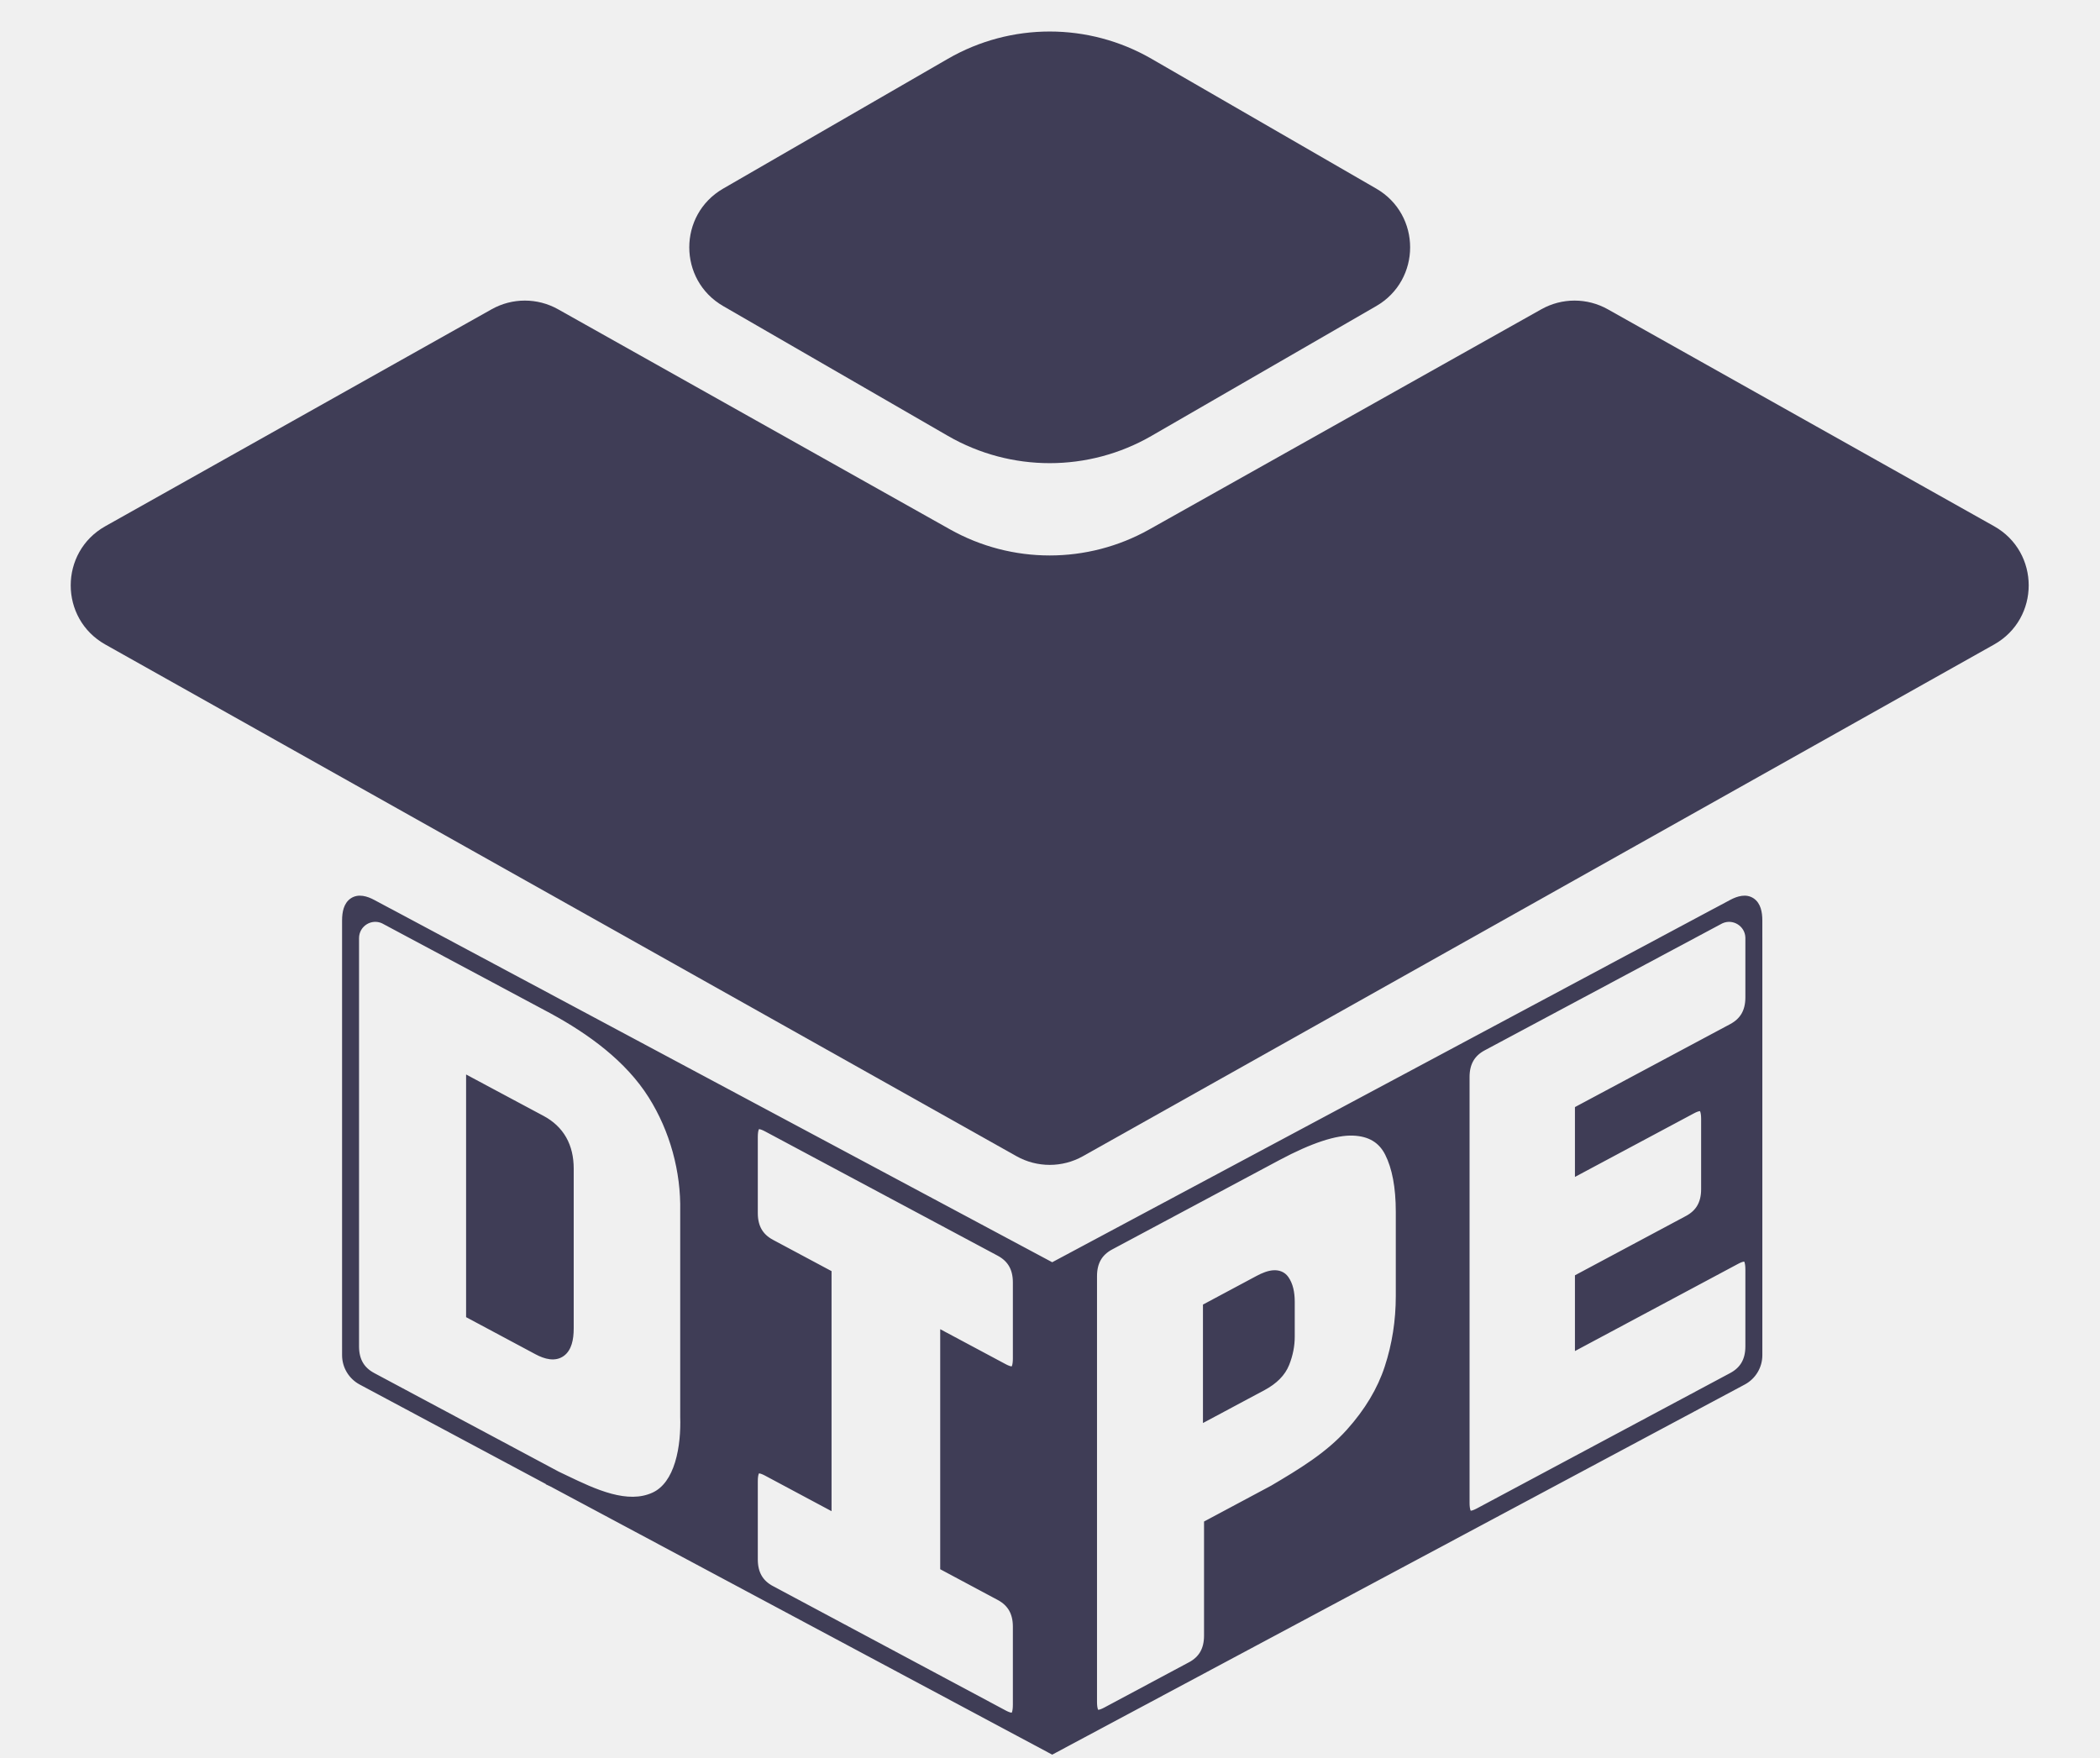
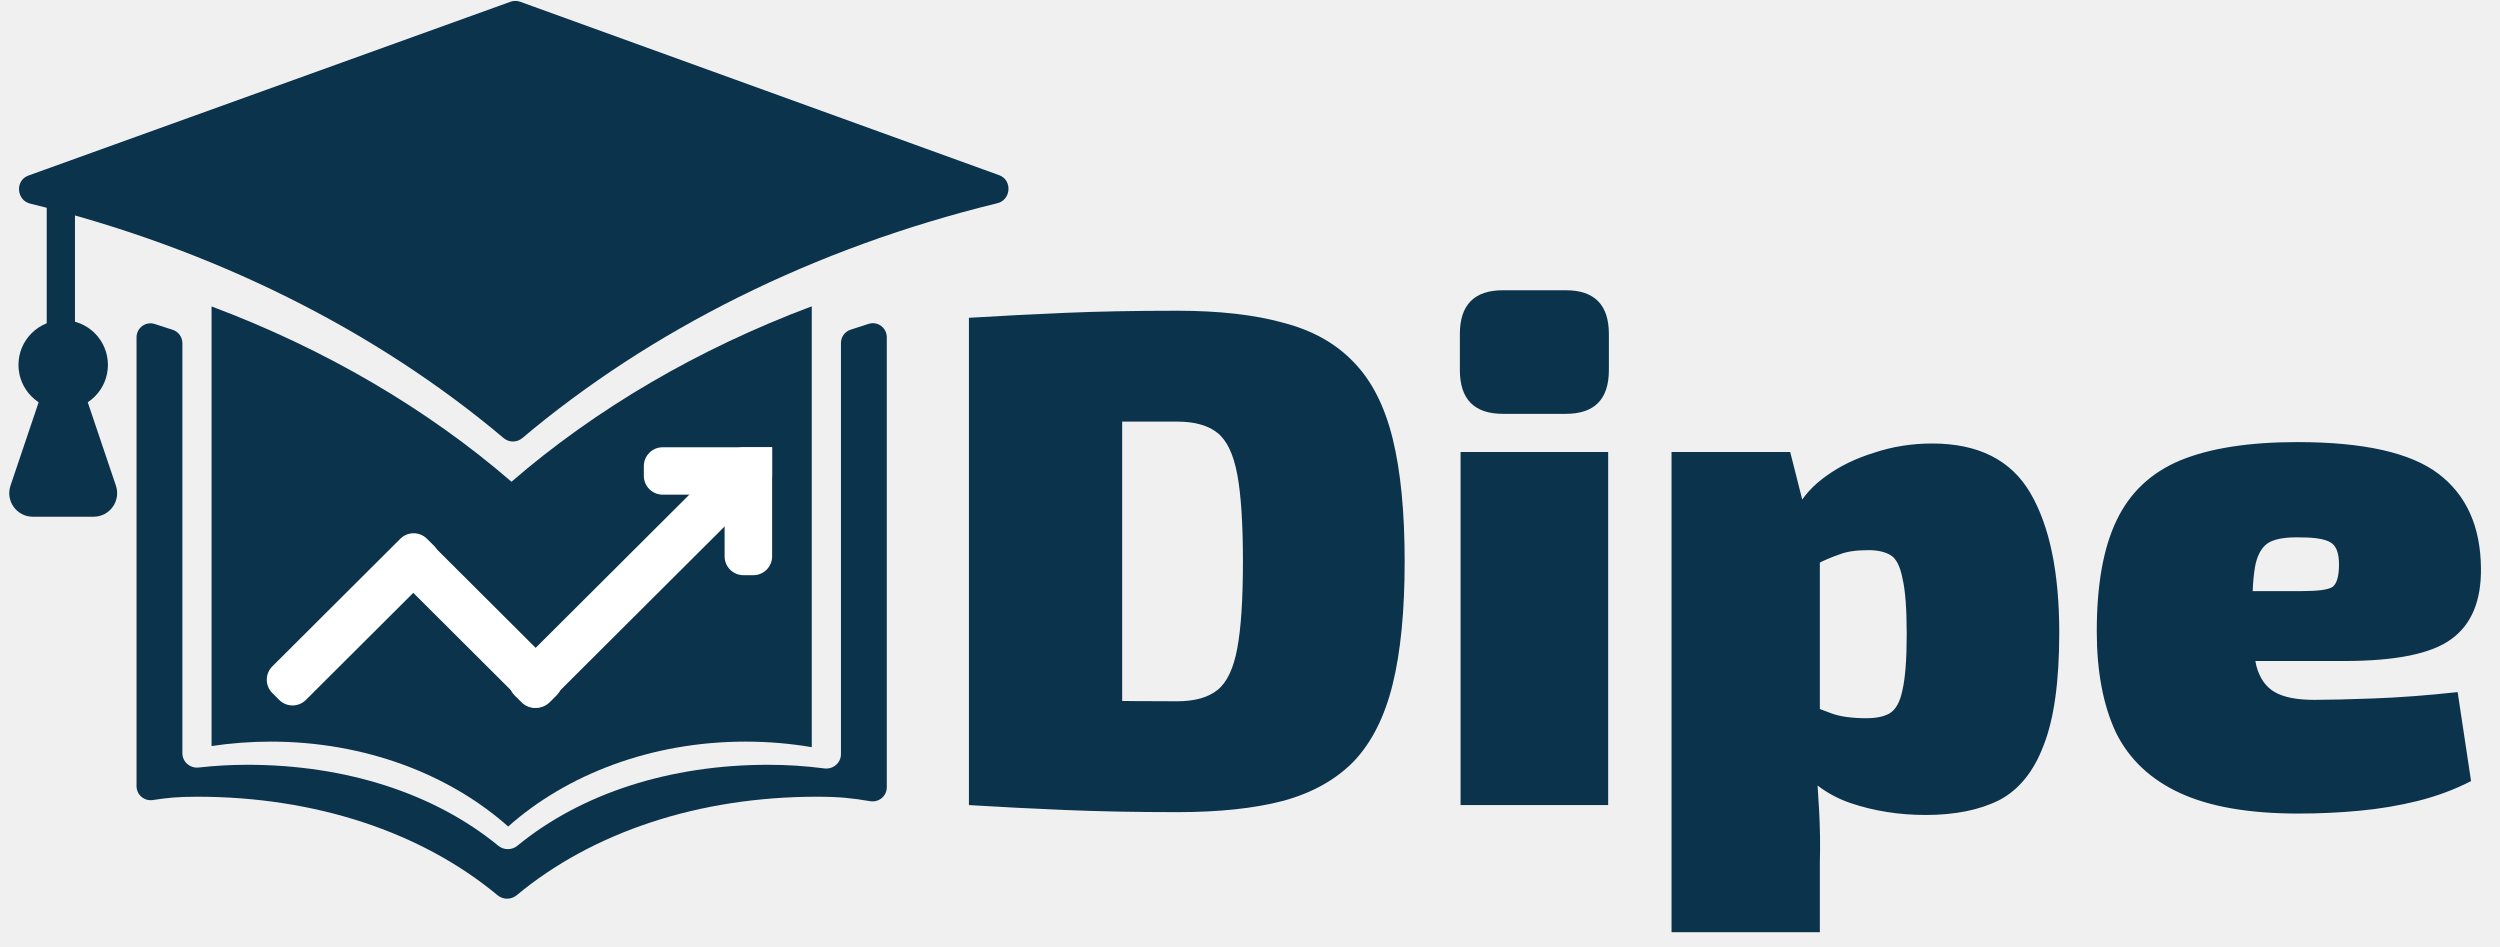
- <svg xmlns="http://www.w3.org/2000/svg" width="619" height="518" viewBox="0 0 619 518" fill="none">
-   <path d="M280.033 156.054C298.28 166.302 320.547 166.302 338.794 156.054L454.327 91.17C460.409 87.754 467.831 87.754 473.913 91.17L587.777 155.116C601.385 162.759 601.385 182.35 587.776 189.993L319.207 340.824C313.125 344.24 305.702 344.24 299.62 340.824L31.05 189.993C17.442 182.35 17.442 162.759 31.05 155.116L144.913 91.17C150.995 87.754 158.418 87.754 164.5 91.17L280.033 156.054Z" fill="#3F3D56" />
-   <path d="M279.403 17.334C297.973 6.609 320.855 6.609 339.424 17.334L405.657 55.592C418.986 63.291 418.986 82.53 405.657 90.229L339.424 128.486C320.855 139.212 297.973 139.212 279.403 128.486L213.17 90.229C199.841 82.53 199.841 63.291 213.17 55.592L279.403 17.334Z" fill="#3F3D56" />
-   <path fill-rule="evenodd" clip-rule="evenodd" d="M436.467 446.881L511.173 406.954C515.037 404.885 516.969 401.531 516.969 396.883V374.217C516.969 369.569 515.037 368.275 511.173 370.344C503.766 374.305 496.356 378.263 488.947 382.222C481.542 386.179 474.137 390.135 466.734 394.094V377.434C471.965 374.636 477.199 371.841 482.432 369.045C487.666 366.249 492.9 363.454 498.131 360.656C501.995 358.596 503.927 355.233 503.927 350.585V329.86C503.927 325.212 501.995 323.918 498.131 325.987C492.899 328.785 487.665 331.581 482.43 334.377C477.197 337.172 471.964 339.968 466.734 342.765V327.846C474.139 323.886 481.546 319.928 488.953 315.971C496.361 312.013 503.768 308.055 511.173 304.095C515.037 302.027 516.969 298.673 516.969 294.025V276.342C516.971 276.409 516.972 276.477 516.972 276.544V399.49C516.972 402.187 515.486 404.657 513.117 405.924L310.152 514.405L107.188 405.924C104.819 404.648 103.333 402.178 103.333 399.49L103.333 397.138C103.403 401.654 105.334 404.923 109.127 406.954C118.012 411.703 126.895 416.45 135.778 421.197L135.884 421.254L136.258 421.453C145.302 426.286 154.345 431.119 163.391 435.954V435.963C164.212 436.349 165.052 436.753 165.91 437.165L165.912 437.166L165.912 437.166C174.481 441.284 184.723 446.206 193.339 442.288C201.623 438.515 203.282 426.166 203 417.617V357.174C203.264 344.934 199.837 332.503 193.339 322.177C186.285 310.967 174.847 302.692 163.391 296.485C154.408 291.684 145.428 286.885 136.448 282.086L136.365 282.042L136.309 282.012L136.261 281.986C128.742 277.968 121.224 273.951 113.705 269.932C113.824 269.988 113.942 270.047 114.06 270.11L310.152 374.919L506.245 270.11C506.344 270.057 506.444 270.007 506.544 269.959C495.64 275.787 484.734 281.616 473.828 287.445C461.374 294.101 448.919 300.758 436.467 307.413C432.603 309.473 430.671 312.836 430.671 317.484V443.008C430.671 447.656 432.603 448.95 436.467 446.881ZM113.705 269.932C108.921 267.685 103.333 271.164 103.333 276.544L103.333 397.138C103.332 397.053 103.331 396.968 103.331 396.883V271.359C103.331 266.711 105.263 265.416 109.127 267.485L113.705 269.932ZM506.544 269.959C508.087 269.134 509.63 268.31 511.173 267.485C515.037 265.416 516.969 266.711 516.969 271.359V276.342C516.83 271.066 511.28 267.695 506.544 269.959ZM139.886 320.91V386.776C146.127 390.108 149.824 392.086 155.119 394.92L159.044 397.02C164.084 399.717 166.608 397.904 166.608 391.57V344.497C166.608 338.3 164.084 333.852 159.044 331.154C152.803 327.822 149.106 325.844 143.81 323.01L143.801 323.005L139.886 320.91ZM220.872 459.695C220.872 464.343 222.804 467.697 226.668 469.766V469.757C238.101 475.868 249.532 481.979 260.963 488.089C272.394 494.2 283.825 500.311 295.258 506.422C299.123 508.491 301.055 507.196 301.055 502.548V479.5C301.055 474.852 299.123 471.498 295.258 469.429C291.425 467.384 288.767 465.962 285.845 464.399L285.844 464.399L285.829 464.391C283.99 463.407 282.046 462.367 279.637 461.081V395.99C283.475 398.037 286.135 399.46 289.061 401.025C290.901 402.009 292.847 403.05 295.258 404.338C299.123 406.407 301.055 405.113 301.055 400.465V378.024C301.055 373.376 299.123 370.022 295.258 367.953C278.358 358.927 261.463 349.896 244.566 340.864L244.466 340.811L244.416 340.785L244.142 340.638C238.318 337.525 232.493 334.411 226.668 331.298C222.804 329.229 220.872 330.523 220.872 335.171V357.612C220.872 362.26 222.804 365.614 226.668 367.682C229.851 369.383 232.237 370.659 234.622 371.935L234.638 371.943L234.672 371.961L234.672 371.962C237.051 373.234 239.433 374.508 242.608 376.204V441.295C239.419 439.591 237.029 438.313 234.64 437.035L234.63 437.029L234.622 437.025C232.237 435.75 229.851 434.474 226.668 432.773C222.804 430.704 220.872 431.999 220.872 436.647V459.695ZM351.608 492.232C343.287 496.679 334.966 501.127 326.654 505.574C322.79 507.643 320.858 506.349 320.858 501.701V376.176C320.858 371.528 322.79 368.165 326.654 366.106L375.924 339.776C385.694 334.554 393.34 332.047 398.872 332.257C404.395 332.467 408.296 334.809 410.547 339.284C412.798 343.759 413.928 349.746 413.928 357.238V382.037C413.928 389.528 412.798 396.719 410.547 403.6C408.296 410.49 404.359 416.997 398.872 423.113C392.41 430.322 384.181 435.234 375.924 440.119C372.222 442.095 369.446 443.58 366.67 445.064C363.891 446.551 361.112 448.037 357.404 450.016V482.17C357.404 486.818 355.472 490.181 351.608 492.241V492.232ZM357.085 386.065V415.311L371.576 407.564C374.684 405.897 376.726 403.846 377.692 401.385C378.658 398.934 379.141 396.482 379.141 394.021V383.759C379.141 381.18 378.658 379.211 377.692 377.853C376.726 376.495 374.684 376.65 371.576 378.318L357.085 386.065Z" fill="#3F3D56" />
-   <path d="M511.173 406.954L512.351 409.159L512.353 409.158L511.173 406.954ZM436.467 446.881L435.289 444.676L435.287 444.677L436.467 446.881ZM511.173 370.344L512.352 372.548L512.353 372.548L511.173 370.344ZM488.947 382.222L487.769 380.017L487.769 380.017L488.947 382.222ZM466.734 394.094H464.234V398.266L467.913 396.299L466.734 394.094ZM466.734 377.434L465.555 375.23L464.234 375.936V377.434H466.734ZM498.131 360.656L496.955 358.449L496.952 358.451L498.131 360.656ZM498.131 325.987L499.31 328.191L499.311 328.191L498.131 325.987ZM482.43 334.377L483.608 336.582L483.608 336.582L482.43 334.377ZM466.734 342.765H464.234V346.937L467.913 344.97L466.734 342.765ZM466.734 327.846L465.555 325.641L464.234 326.348V327.846H466.734ZM488.953 315.971L490.131 318.176L490.131 318.176L488.953 315.971ZM511.173 304.095L512.352 306.3L512.353 306.299L511.173 304.095ZM513.117 405.924L514.295 408.129L514.295 408.129L513.117 405.924ZM310.152 514.405L308.974 516.61L310.152 517.24L311.331 516.61L310.152 514.405ZM107.188 405.924L106.003 408.125L106.01 408.129L107.188 405.924ZM103.333 399.49L105.833 399.49L103.333 399.49ZM109.127 406.954L107.947 409.158L107.949 409.159L109.127 406.954ZM135.778 421.197L134.6 423.402L134.6 423.402L135.778 421.197ZM135.884 421.254L137.063 419.049L137.063 419.049L135.884 421.254ZM136.258 421.453L137.437 419.248L137.437 419.248L136.258 421.453ZM163.391 435.954H165.891V434.455L164.569 433.749L163.391 435.954ZM163.391 435.963H160.891V437.549L162.326 438.225L163.391 435.963ZM165.91 437.165L164.827 439.419L164.832 439.421L165.91 437.165ZM165.912 437.166L164.834 439.422L164.907 439.457L164.983 439.487L165.912 437.166ZM165.912 437.166L166.995 434.913L166.919 434.876L166.84 434.845L165.912 437.166ZM193.339 442.288L194.374 444.564L194.375 444.563L193.339 442.288ZM203 417.617H200.5V417.658L200.501 417.699L203 417.617ZM203 357.174L200.5 357.12L200.5 357.147V357.174H203ZM193.339 322.177L191.223 323.509L191.223 323.509L193.339 322.177ZM163.391 296.485L164.582 294.287L164.569 294.281L163.391 296.485ZM136.448 282.086L135.27 284.291L135.27 284.291L136.448 282.086ZM136.365 282.042L137.543 279.837L137.543 279.837L136.365 282.042ZM136.309 282.012L135.131 284.217L135.131 284.217L136.309 282.012ZM136.261 281.986L137.439 279.781L137.439 279.781L136.261 281.986ZM114.06 270.11L112.881 272.315L112.882 272.315L114.06 270.11ZM310.152 374.919L308.974 377.124L310.152 377.753L311.331 377.124L310.152 374.919ZM506.245 270.11L505.069 267.904L505.066 267.905L506.245 270.11ZM473.828 287.445L475.007 289.649L475.007 289.649L473.828 287.445ZM436.467 307.413L437.643 309.619L437.645 309.618L436.467 307.413ZM103.333 276.544H105.833H103.333ZM109.127 267.485L107.947 269.689L107.949 269.69L109.127 267.485ZM511.173 267.485L512.351 269.69L512.353 269.689L511.173 267.485ZM139.886 386.776H137.386V388.275L138.709 388.981L139.886 386.776ZM139.886 320.91L141.066 318.706L137.386 316.737V320.91H139.886ZM155.119 394.92L153.94 397.124L153.94 397.124L155.119 394.92ZM159.044 397.02L160.223 394.816L160.223 394.815L159.044 397.02ZM159.044 331.154L160.223 328.95L160.221 328.949L159.044 331.154ZM143.81 323.01L144.99 320.806L144.99 320.806L143.81 323.01ZM143.801 323.005L142.622 325.21L142.622 325.21L143.801 323.005ZM226.668 469.766L225.488 471.97L229.168 473.94V469.766H226.668ZM226.668 469.757L227.846 467.552L224.168 465.586V469.757H226.668ZM295.258 506.422L296.438 504.218L296.437 504.217L295.258 506.422ZM295.258 469.429L296.438 467.225L296.435 467.223L295.258 469.429ZM285.845 464.399L287.024 462.195L287.01 462.187L286.996 462.18L285.845 464.399ZM285.844 464.399L284.666 466.604L284.679 466.611L284.693 466.618L285.844 464.399ZM285.829 464.391L284.65 466.595L284.651 466.596L285.829 464.391ZM279.637 461.081H277.137V462.579L278.459 463.286L279.637 461.081ZM279.637 395.99L280.814 393.784L277.137 391.823V395.99H279.637ZM289.061 401.025L287.882 403.229L287.882 403.229L289.061 401.025ZM295.258 404.338L296.438 402.134L296.436 402.133L295.258 404.338ZM295.258 367.953L296.438 365.749L296.436 365.748L295.258 367.953ZM244.566 340.864L245.744 338.659L245.744 338.659L244.566 340.864ZM244.466 340.811L245.644 338.606L245.644 338.606L244.466 340.811ZM244.416 340.785L243.238 342.989L243.238 342.989L244.416 340.785ZM244.142 340.638L245.321 338.433L245.321 338.433L244.142 340.638ZM226.668 331.298L225.488 333.502L225.489 333.503L226.668 331.298ZM226.668 367.682L225.488 369.886L225.49 369.887L226.668 367.682ZM234.622 371.935L235.802 369.73L235.801 369.73L234.622 371.935ZM234.638 371.943L233.459 374.148L233.459 374.148L234.638 371.943ZM234.672 371.961L233.493 374.166L233.495 374.167L234.672 371.961ZM234.672 371.962L235.851 369.757L235.849 369.756L234.672 371.962ZM242.608 376.204H245.108V374.705L243.786 373.999L242.608 376.204ZM242.608 441.295L241.43 443.5L245.108 445.465V441.295H242.608ZM234.64 437.035L233.457 439.237L233.461 439.24L234.64 437.035ZM234.63 437.029L233.446 439.231L233.447 439.232L234.63 437.029ZM234.622 437.025L235.806 434.823L235.801 434.821L234.622 437.025ZM226.668 432.773L225.488 434.977L225.49 434.978L226.668 432.773ZM326.654 505.574L325.475 503.37L325.474 503.37L326.654 505.574ZM351.608 492.232H354.108V488.061L350.43 490.027L351.608 492.232ZM326.654 366.106L327.83 368.312L327.833 368.311L326.654 366.106ZM375.924 339.776L377.102 341.981L377.102 341.981L375.924 339.776ZM398.872 332.257L398.967 329.759L398.967 329.759L398.872 332.257ZM410.547 339.284L408.314 340.407L408.314 340.407L410.547 339.284ZM410.547 403.6L408.171 402.823L408.171 402.823L410.547 403.6ZM398.872 423.113L397.011 421.443L397.011 421.444L398.872 423.113ZM375.924 440.119L377.101 442.324L377.149 442.298L377.197 442.271L375.924 440.119ZM366.67 445.064L367.849 447.269L367.849 447.269L366.67 445.064ZM357.404 450.016L356.227 447.811L354.904 448.517V450.016H357.404ZM351.608 492.241H349.108V496.406L352.784 494.447L351.608 492.241ZM357.085 415.311H354.585V419.482L358.264 417.516L357.085 415.311ZM357.085 386.065L355.907 383.86L354.585 384.567V386.065H357.085ZM371.576 407.564L372.755 409.769L372.759 409.767L371.576 407.564ZM377.692 401.385L375.366 400.469L375.365 400.472L377.692 401.385ZM377.692 377.853L375.655 379.303L375.655 379.303L377.692 377.853ZM371.576 378.318L372.755 380.523L372.759 380.521L371.576 378.318ZM509.994 404.749L435.289 444.676L437.645 449.086L512.351 409.159L509.994 404.749ZM514.469 396.883C514.469 398.857 514.061 400.409 513.353 401.638C512.65 402.86 511.569 403.906 509.993 404.75L512.353 409.158C514.641 407.933 516.458 406.268 517.687 404.133C518.911 402.006 519.469 399.557 519.469 396.883H514.469ZM514.469 374.217V396.883H519.469V374.217H514.469ZM512.353 372.548C513.173 372.108 513.722 371.943 514.04 371.9C514.322 371.863 514.274 371.935 514.13 371.84C514.009 371.758 514.102 371.741 514.229 372.133C514.36 372.536 514.469 373.202 514.469 374.217H519.469C519.469 372.908 519.336 371.669 518.984 370.587C518.629 369.494 517.997 368.41 516.91 367.683C514.68 366.192 512.024 367.052 509.993 368.14L512.353 372.548ZM490.125 384.427C497.535 380.468 504.944 376.509 512.352 372.548L509.994 368.139C502.587 372.1 495.178 376.058 487.769 380.017L490.125 384.427ZM467.913 396.299C475.315 392.34 482.72 388.384 490.125 384.427L487.769 380.017C480.364 383.974 472.958 387.93 465.555 391.89L467.913 396.299ZM464.234 377.434V394.094H469.234V377.434H464.234ZM481.254 366.84C476.021 369.635 470.787 372.431 465.555 375.23L467.913 379.639C473.144 376.841 478.377 374.046 483.61 371.25L481.254 366.84ZM496.952 358.451C491.721 361.249 486.488 364.044 481.254 366.84L483.61 371.25C488.844 368.454 494.078 365.658 499.31 362.86L496.952 358.451ZM501.427 350.585C501.427 352.559 501.019 354.114 500.311 355.344C499.608 356.566 498.528 357.611 496.955 358.449L499.307 362.862C501.598 361.641 503.416 359.974 504.645 357.838C505.869 355.71 506.427 353.259 506.427 350.585H501.427ZM501.427 329.86V350.585H506.427V329.86H501.427ZM499.311 328.191C500.131 327.751 500.68 327.586 500.998 327.543C501.281 327.506 501.232 327.579 501.089 327.483C500.967 327.402 501.06 327.384 501.188 327.776C501.319 328.179 501.427 328.845 501.427 329.86H506.427C506.427 328.551 506.294 327.312 505.942 326.23C505.587 325.137 504.955 324.054 503.868 323.326C501.638 321.836 498.983 322.695 496.951 323.783L499.311 328.191ZM483.608 336.582C488.842 333.786 494.077 330.99 499.31 328.191L496.952 323.782C491.72 326.58 486.487 329.376 481.252 332.172L483.608 336.582ZM467.913 344.97C473.143 342.173 478.375 339.378 483.608 336.582L481.252 332.172C476.02 334.967 470.786 337.763 465.555 340.561L467.913 344.97ZM464.234 327.846V342.765H469.234V327.846H464.234ZM487.775 313.766C480.368 317.723 472.96 321.681 465.555 325.641L467.913 330.051C475.317 326.091 482.724 322.133 490.131 318.176L487.775 313.766ZM509.994 301.891C502.589 305.851 495.182 309.808 487.775 313.766L490.131 318.176C497.539 314.218 504.946 310.26 512.352 306.3L509.994 301.891ZM514.469 294.025C514.469 295.999 514.061 297.551 513.353 298.78C512.65 300.001 511.569 301.047 509.993 301.891L512.353 306.299C514.641 305.075 516.458 303.409 517.687 301.275C518.911 299.148 519.469 296.699 519.469 294.025H514.469ZM514.469 276.342V294.025H519.469V276.342H514.469ZM514.47 276.408C514.471 276.453 514.472 276.498 514.472 276.544H519.472C519.472 276.455 519.471 276.366 519.468 276.276L514.47 276.408ZM514.472 276.544V399.49H519.472V276.544H514.472ZM514.472 399.49C514.472 401.264 513.495 402.887 511.938 403.719L514.295 408.129C517.477 406.428 519.472 403.111 519.472 399.49H514.472ZM511.938 403.719L308.974 512.201L311.331 516.61L514.295 408.129L511.938 403.719ZM311.331 512.201L108.367 403.719L106.01 408.129L308.974 516.61L311.331 512.201ZM108.373 403.723C106.807 402.879 105.833 401.251 105.833 399.49H100.833C100.833 403.105 102.83 406.417 106.003 408.125L108.373 403.723ZM105.833 399.49L105.833 397.138L100.833 397.138L100.833 399.49L105.833 399.49ZM100.833 397.176C100.874 399.786 101.456 402.174 102.681 404.249C103.909 406.329 105.702 407.956 107.947 409.158L110.307 404.75C108.759 403.921 107.69 402.898 106.987 401.707C106.28 400.51 105.862 399.005 105.833 397.099L100.833 397.176ZM107.949 409.159C116.834 413.908 125.717 418.655 134.6 423.402L136.956 418.992C128.073 414.245 119.191 409.498 110.306 404.749L107.949 409.159ZM134.6 423.402L134.706 423.459L137.063 419.049L136.956 418.992L134.6 423.402ZM134.706 423.459L135.08 423.658L137.437 419.248L137.063 419.049L134.706 423.459ZM135.08 423.658C144.124 428.491 153.167 433.324 162.212 438.159L164.569 433.749C155.524 428.914 146.48 424.081 137.437 419.248L135.08 423.658ZM160.891 435.954V435.963H165.891V435.954H160.891ZM162.326 438.225C163.136 438.606 163.968 439.006 164.827 439.419L166.993 434.912C166.137 434.501 165.287 434.092 164.456 433.701L162.326 438.225ZM164.832 439.421L164.834 439.422L166.99 434.911L166.988 434.91L164.832 439.421ZM164.983 439.487L164.983 439.488L166.84 434.845L166.84 434.845L164.983 439.487ZM164.829 439.42C169.072 441.458 173.988 443.83 178.964 445.156C183.96 446.489 189.331 446.857 194.374 444.564L192.304 440.012C188.732 441.637 184.673 441.504 180.252 440.325C175.811 439.141 171.322 436.992 166.995 434.913L164.829 439.42ZM194.375 444.563C199.45 442.252 202.26 437.422 203.773 432.474C205.296 427.493 205.645 421.97 205.498 417.534L200.501 417.699C200.637 421.812 200.298 426.739 198.991 431.012C197.674 435.319 195.512 438.551 192.303 440.013L194.375 444.563ZM205.5 417.617V357.174H200.5V417.617H205.5ZM205.499 357.228C205.774 344.502 202.215 331.588 195.455 320.846L191.223 323.509C197.459 333.418 200.754 345.367 200.5 357.12L205.499 357.228ZM195.455 320.846C188.067 309.105 176.192 300.577 164.582 294.287L162.2 298.684C173.502 304.806 184.503 312.829 191.223 323.509L195.455 320.846ZM164.569 294.281C155.587 289.479 146.606 284.68 137.626 279.881L135.27 284.291C144.25 289.09 153.23 293.889 162.212 298.69L164.569 294.281ZM137.626 279.881L137.543 279.837L135.187 284.247L135.27 284.291L137.626 279.881ZM137.543 279.837L137.488 279.807L135.131 284.217L135.187 284.247L137.543 279.837ZM137.488 279.807L137.439 279.781L135.082 284.191L135.131 284.217L137.488 279.807ZM137.439 279.781C129.921 275.764 122.403 271.746 114.883 267.727L112.526 272.137C120.046 276.156 127.564 280.173 135.082 284.191L137.439 279.781ZM112.642 272.195C112.721 272.232 112.801 272.272 112.881 272.315L115.239 267.906C115.083 267.822 114.926 267.743 114.768 267.669L112.642 272.195ZM112.882 272.315L308.974 377.124L311.331 372.714L115.238 267.905L112.882 272.315ZM311.331 377.124L507.423 272.315L505.066 267.905L308.974 372.714L311.331 377.124ZM507.42 272.317C507.488 272.281 507.555 272.247 507.622 272.215L505.466 267.704C505.333 267.767 505.201 267.834 505.069 267.904L507.42 272.317ZM475.007 289.649C485.912 283.82 496.818 277.991 507.722 272.164L505.366 267.754C494.461 273.582 483.555 279.411 472.65 285.24L475.007 289.649ZM437.645 309.618C450.098 302.963 462.552 296.306 475.007 289.649L472.65 285.24C460.195 291.897 447.741 298.553 435.289 305.208L437.645 309.618ZM433.171 317.484C433.171 315.509 433.579 313.955 434.287 312.724C434.99 311.502 436.07 310.457 437.643 309.619L435.291 305.207C433 306.428 431.182 308.095 429.953 310.231C428.729 312.359 428.171 314.81 428.171 317.484H433.171ZM433.171 443.008V317.484H428.171V443.008H433.171ZM435.287 444.677C434.466 445.117 433.918 445.282 433.599 445.325C433.317 445.362 433.366 445.289 433.509 445.385C433.631 445.466 433.538 445.484 433.41 445.092C433.279 444.689 433.171 444.023 433.171 443.008H428.171C428.171 444.317 428.303 445.556 428.655 446.638C429.011 447.731 429.643 448.815 430.73 449.542C432.96 451.032 435.615 450.173 437.647 449.085L435.287 444.677ZM114.768 267.669C108.337 264.648 100.833 269.321 100.833 276.544H105.833C105.833 273.008 109.505 270.721 112.642 272.195L114.768 267.669ZM100.833 276.544L100.833 397.138L105.833 397.138L105.833 276.544L100.833 276.544ZM105.833 397.099C105.832 397.028 105.831 396.956 105.831 396.883H100.831C100.831 396.981 100.832 397.079 100.833 397.176L105.833 397.099ZM105.831 396.883V271.359H100.831V396.883H105.831ZM105.831 271.359C105.831 270.344 105.94 269.678 106.071 269.275C106.198 268.883 106.291 268.9 106.17 268.981C106.026 269.077 105.978 269.004 106.26 269.042C106.578 269.085 107.127 269.25 107.947 269.689L110.307 265.281C108.276 264.194 105.62 263.334 103.391 264.825C102.303 265.552 101.671 266.635 101.316 267.728C100.964 268.811 100.831 270.049 100.831 271.359H105.831ZM107.949 269.69L112.526 272.137L114.883 267.727L110.306 265.281L107.949 269.69ZM507.722 272.164C509.265 271.339 510.808 270.515 512.351 269.69L509.994 265.28C508.451 266.105 506.909 266.93 505.366 267.754L507.722 272.164ZM512.353 269.689C513.173 269.25 513.722 269.085 514.04 269.042C514.322 269.004 514.274 269.077 514.13 268.981C514.009 268.9 514.102 268.883 514.229 269.275C514.36 269.678 514.469 270.344 514.469 271.359H519.469C519.469 270.049 519.336 268.811 518.984 267.728C518.629 266.635 517.997 265.552 516.91 264.825C514.68 263.334 512.024 264.194 509.993 265.281L512.353 269.689ZM514.469 271.359V276.342H519.469V271.359H514.469ZM507.622 272.215C510.731 270.729 514.379 272.949 514.47 276.408L519.468 276.276C519.282 269.183 511.828 264.662 505.466 267.704L507.622 272.215ZM142.386 386.776V320.91H137.386V386.776H142.386ZM156.299 392.715C151.003 389.882 147.306 387.903 141.064 384.57L138.709 388.981C144.948 392.312 148.645 394.29 153.94 397.124L156.299 392.715ZM160.223 394.815L156.299 392.715L153.94 397.124L157.864 399.224L160.223 394.815ZM164.108 391.57C164.108 393.012 163.962 394.04 163.747 394.733C163.533 395.423 163.307 395.616 163.255 395.653C163.239 395.664 163.114 395.769 162.642 395.714C162.123 395.653 161.332 395.409 160.223 394.816L157.864 399.224C160.505 400.637 163.647 401.532 166.177 399.71C167.386 398.84 168.106 397.56 168.523 396.212C168.939 394.868 169.108 393.295 169.108 391.57H164.108ZM164.108 344.497V391.57H169.108V344.497H164.108ZM157.864 333.358C160.018 334.511 161.54 335.981 162.541 337.746C163.548 339.522 164.108 341.74 164.108 344.497H169.108C169.108 341.057 168.406 337.952 166.891 335.28C165.369 332.597 163.109 330.495 160.223 328.95L157.864 333.358ZM142.631 325.214C147.927 328.048 151.624 330.027 157.866 333.36L160.221 328.949C153.982 325.618 150.285 323.64 144.99 320.806L142.631 325.214ZM142.622 325.21L142.631 325.215L144.99 320.806L144.981 320.801L142.622 325.21ZM138.707 323.115L142.622 325.21L144.981 320.801L141.066 318.706L138.707 323.115ZM227.848 467.562C226.272 466.718 225.19 465.672 224.487 464.451C223.78 463.221 223.372 461.669 223.372 459.695H218.372C218.372 462.37 218.93 464.818 220.154 466.945C221.383 469.08 223.2 470.745 225.488 471.97L227.848 467.562ZM224.168 469.757V469.766H229.168V469.757H224.168ZM262.142 485.885C250.711 479.774 239.28 473.663 227.846 467.552L225.489 471.962C236.923 478.073 248.354 484.183 259.785 490.294L262.142 485.885ZM296.437 504.217C285.004 498.106 273.573 491.995 262.142 485.885L259.785 490.294C271.215 496.405 282.647 502.516 294.08 508.627L296.437 504.217ZM298.555 502.548C298.555 503.563 298.446 504.229 298.315 504.632C298.188 505.024 298.095 505.007 298.216 504.926C298.359 504.83 298.408 504.903 298.126 504.865C297.807 504.822 297.259 504.657 296.438 504.218L294.078 508.626C296.11 509.714 298.766 510.573 300.995 509.082C302.083 508.355 302.714 507.272 303.07 506.179C303.422 505.096 303.555 503.858 303.555 502.548H298.555ZM298.555 479.5V502.548H303.555V479.5H298.555ZM294.078 471.633C295.655 472.477 296.736 473.523 297.439 474.744C298.147 475.974 298.555 477.526 298.555 479.5H303.555C303.555 476.825 302.997 474.377 301.772 472.25C300.543 470.115 298.726 468.45 296.438 467.225L294.078 471.633ZM284.666 466.604C287.588 468.167 290.247 469.589 294.082 471.635L296.435 467.223C292.603 465.179 289.946 463.757 287.024 462.195L284.666 466.604ZM284.693 466.618L284.694 466.619L286.996 462.18L286.994 462.179L284.693 466.618ZM284.651 466.596L284.666 466.604L287.022 462.194L287.007 462.186L284.651 466.596ZM278.459 463.286C280.867 464.572 282.811 465.612 284.65 466.595L287.008 462.186C285.169 461.203 283.224 460.163 280.815 458.876L278.459 463.286ZM277.137 395.99V461.081H282.137V395.99H277.137ZM290.24 398.82C287.314 397.255 284.653 395.832 280.814 393.784L278.46 398.196C282.297 400.243 284.956 401.665 287.882 403.229L290.24 398.82ZM296.436 402.133C294.026 400.845 292.08 399.805 290.24 398.82L287.882 403.229C289.722 404.214 291.669 405.255 294.08 406.543L296.436 402.133ZM298.555 400.465C298.555 401.479 298.446 402.146 298.315 402.549C298.188 402.941 298.095 402.923 298.216 402.842C298.359 402.746 298.408 402.819 298.126 402.781C297.807 402.739 297.259 402.573 296.438 402.134L294.078 406.542C296.11 407.63 298.766 408.489 300.995 406.999C302.083 406.271 302.714 405.188 303.07 404.095C303.422 403.013 303.555 401.774 303.555 400.465H298.555ZM298.555 378.024V400.465H303.555V378.024H298.555ZM294.078 370.157C295.655 371.001 296.736 372.047 297.439 373.269C298.147 374.498 298.555 376.05 298.555 378.024H303.555C303.555 375.35 302.997 372.901 301.772 370.774C300.543 368.64 298.726 366.974 296.438 365.749L294.078 370.157ZM243.387 343.069C260.284 352.101 277.18 361.132 294.081 370.159L296.436 365.748C279.536 356.722 262.642 347.692 245.744 338.659L243.387 343.069ZM243.287 343.016L243.387 343.069L245.744 338.659L245.644 338.606L243.287 343.016ZM243.238 342.989L243.288 343.016L245.644 338.606L245.595 338.58L243.238 342.989ZM242.964 342.843L243.238 342.989L245.595 338.58L245.321 338.433L242.964 342.843ZM225.489 333.503C231.315 336.616 237.139 339.729 242.964 342.843L245.321 338.433C239.496 335.32 233.672 332.206 227.846 329.093L225.489 333.503ZM223.372 335.171C223.372 334.156 223.48 333.49 223.611 333.087C223.739 332.695 223.832 332.713 223.71 332.794C223.567 332.89 223.518 332.817 223.8 332.854C224.119 332.897 224.667 333.062 225.488 333.502L227.848 329.094C225.816 328.006 223.161 327.147 220.931 328.637C219.844 329.364 219.212 330.448 218.856 331.541C218.504 332.623 218.372 333.862 218.372 335.171H223.372ZM223.372 357.612V335.171H218.372V357.612H223.372ZM227.848 365.478C226.272 364.635 225.19 363.588 224.487 362.367C223.78 361.138 223.372 359.586 223.372 357.612H218.372C218.372 360.286 218.93 362.735 220.154 364.862C221.383 366.996 223.2 368.662 225.488 369.886L227.848 365.478ZM235.801 369.73C233.416 368.455 231.029 367.178 227.846 365.477L225.49 369.887C228.672 371.588 231.058 372.864 233.443 374.139L235.801 369.73ZM235.817 369.739L235.802 369.73L233.443 374.139L233.459 374.148L235.817 369.739ZM235.85 369.757L235.817 369.739L233.459 374.148L233.493 374.166L235.85 369.757ZM235.849 369.756L235.848 369.755L233.495 374.167L233.496 374.167L235.849 369.756ZM243.786 373.999C240.612 372.303 238.23 371.029 235.851 369.757L233.493 374.166C235.872 375.438 238.255 376.713 241.43 378.409L243.786 373.999ZM245.108 441.295V376.204H240.108V441.295H245.108ZM233.461 439.24C235.85 440.517 238.24 441.796 241.43 443.5L243.786 439.09C240.598 437.386 238.208 436.108 235.819 434.831L233.461 439.24ZM233.447 439.232L233.457 439.237L235.823 434.833L235.812 434.827L233.447 439.232ZM233.439 439.228L233.446 439.231L235.813 434.827L235.806 434.823L233.439 439.228ZM225.49 434.978C228.672 436.678 231.058 437.955 233.443 439.23L235.801 434.821C233.416 433.546 231.029 432.269 227.846 430.568L225.49 434.978ZM223.372 436.647C223.372 435.632 223.48 434.966 223.611 434.563C223.739 434.171 223.832 434.188 223.71 434.269C223.567 434.365 223.518 434.292 223.8 434.33C224.119 434.373 224.667 434.538 225.488 434.977L227.848 430.569C225.816 429.481 223.161 428.622 220.931 430.113C219.844 430.84 219.212 431.923 218.856 433.016C218.504 434.099 218.372 435.337 218.372 436.647H223.372ZM223.372 459.695V436.647H218.372V459.695H223.372ZM327.834 507.778C336.145 503.331 344.466 498.884 352.786 494.436L350.43 490.027C342.109 494.474 333.787 498.922 325.475 503.37L327.834 507.778ZM318.358 501.701C318.358 503.01 318.491 504.249 318.843 505.331C319.198 506.424 319.83 507.507 320.918 508.235C323.147 509.725 325.803 508.866 327.834 507.778L325.474 503.37C324.654 503.809 324.105 503.975 323.787 504.017C323.505 504.055 323.554 503.982 323.697 504.078C323.818 504.159 323.725 504.177 323.598 503.785C323.467 503.382 323.358 502.715 323.358 501.701H318.358ZM318.358 376.176V501.701H323.358V376.176H318.358ZM325.479 363.9C323.187 365.121 321.369 366.788 320.14 368.924C318.916 371.052 318.358 373.503 318.358 376.176H323.358C323.358 374.202 323.766 372.648 324.474 371.417C325.177 370.195 326.257 369.15 327.83 368.312L325.479 363.9ZM374.745 337.571L325.476 363.901L327.833 368.311L377.102 341.981L374.745 337.571ZM398.967 329.759C392.733 329.523 384.586 332.311 374.745 337.571L377.102 341.981C386.801 336.797 393.947 334.572 398.778 334.755L398.967 329.759ZM412.78 338.16C410.069 332.772 405.282 329.999 398.967 329.759L398.777 334.755C403.508 334.935 406.522 336.846 408.314 340.407L412.78 338.16ZM416.428 357.238C416.428 349.532 415.272 343.113 412.78 338.16L408.314 340.407C410.324 344.405 411.428 349.961 411.428 357.238H416.428ZM416.428 382.037V357.238H411.428V382.037H416.428ZM412.923 404.377C415.259 397.238 416.428 389.784 416.428 382.037H411.428C411.428 389.273 410.337 396.2 408.171 402.823L412.923 404.377ZM400.733 424.782C406.412 418.453 410.547 411.649 412.923 404.376L408.171 402.823C406.045 409.331 402.306 415.542 397.011 421.443L400.733 424.782ZM377.197 442.271C385.406 437.414 393.975 432.322 400.734 424.781L397.011 421.444C390.846 428.321 382.956 433.054 374.651 437.967L377.197 442.271ZM367.849 447.269C370.625 445.784 373.4 444.3 377.101 442.324L374.746 437.913C371.043 439.89 368.267 441.375 365.491 442.86L367.849 447.269ZM358.582 452.222C362.29 450.242 365.07 448.755 367.849 447.269L365.491 442.86C362.712 444.346 359.934 445.832 356.227 447.811L358.582 452.222ZM359.904 482.17V450.016H354.904V482.17H359.904ZM352.784 494.447C355.075 493.226 356.893 491.559 358.122 489.423C359.346 487.295 359.904 484.844 359.904 482.17H354.904C354.904 484.144 354.496 485.699 353.788 486.929C353.085 488.151 352.005 489.196 350.432 490.034L352.784 494.447ZM349.108 492.232V492.241H354.108V492.232H349.108ZM359.585 415.311V386.065H354.585V415.311H359.585ZM370.398 405.36L355.907 413.106L358.264 417.516L372.755 409.769L370.398 405.36ZM375.365 400.472C374.681 402.213 373.164 403.875 370.394 405.362L372.759 409.767C376.205 407.918 378.77 405.479 380.019 402.299L375.365 400.472ZM376.641 394.021C376.641 396.146 376.225 398.288 375.366 400.469L380.018 402.302C381.09 399.58 381.641 396.818 381.641 394.021H376.641ZM376.641 383.759V394.021H381.641V383.759H376.641ZM375.655 379.303C376.196 380.063 376.641 381.434 376.641 383.759H381.641C381.641 380.926 381.12 378.36 379.729 376.404L375.655 379.303ZM372.759 380.521C374.196 379.75 375.12 379.482 375.627 379.444C375.853 379.427 375.897 379.464 375.837 379.44C375.754 379.406 375.683 379.342 375.655 379.303L379.729 376.404C378.616 374.841 376.91 374.332 375.248 374.458C373.715 374.575 372.065 375.219 370.394 376.115L372.759 380.521ZM358.264 388.27L372.755 380.523L370.398 376.113L355.907 383.86L358.264 388.27Z" fill="#3F3D56" />
+ <svg xmlns="http://www.w3.org/2000/svg" width="531" height="201" viewBox="0 0 531 201" fill="none">
+   <path d="M13.423 70L24.618 103.15C25.713 106.391 23.302 109.75 19.881 109.75H6.966C3.545 109.75 1.134 106.391 2.229 103.15L13.423 70Z" fill="#0B334C" />
+   <path d="M22.923 77.5C22.923 82.747 18.67 87 13.423 87C8.177 87 3.923 82.747 3.923 77.5C3.923 72.253 8.177 68 13.423 68C18.67 68 22.923 72.253 22.923 77.5Z" fill="#0B334C" />
+   <path d="M9.923 42H15.923V70H9.923V42Z" fill="#0B334C" />
+   <path d="M212.215 37.207C215.064 38.238 214.778 42.447 211.835 43.165C172.792 52.693 138.155 70.113 110.926 93.058C109.788 94.018 108.124 94.018 106.985 93.058C79.833 70.177 45.313 52.791 6.405 43.246C3.462 42.524 3.182 38.314 6.032 37.286L108.436 0.368C109.095 0.131 109.816 0.131 110.475 0.37L212.215 37.207Z" fill="#0B334C" />
+   <path d="M188.355 167.217C188.355 169.076 186.683 170.48 184.849 170.174C181.097 169.549 178.428 169.224 173.512 169.224C148.507 169.224 125.91 176.703 109.739 190.15C108.565 191.126 106.853 191.126 105.679 190.15C89.509 176.703 66.913 169.224 41.909 169.224C37.682 169.224 35.527 169.464 32.451 169.928C30.635 170.202 29 168.806 29 166.969V71.654C29 69.649 30.93 68.208 32.843 68.809C34.138 69.216 35.427 69.633 36.709 70.06C37.925 70.465 38.738 71.607 38.738 72.888V159.987C38.738 161.824 40.374 163.227 42.2 163.02C45.587 162.637 49.047 162.44 52.563 162.44C73.407 162.44 92.259 168.492 105.826 179.629C107.008 180.599 108.721 180.599 109.903 179.629C123.47 168.492 142.323 162.44 163.166 162.44C167.227 162.44 171.213 162.704 175.099 163.212C176.943 163.453 178.617 162.045 178.617 160.185V72.861C178.617 71.58 179.431 70.438 180.647 70.033C181.929 69.607 183.218 69.19 184.514 68.784C186.427 68.184 188.355 69.625 188.355 71.629V167.217Z" fill="#0B334C" />
+   <path d="M172.42 158.699C167.876 157.926 163.165 157.52 158.337 157.52C138.37 157.52 120.407 164.472 107.937 175.552C95.466 164.472 77.503 157.52 57.536 157.52C53.231 157.52 49.019 157.843 44.935 158.461V65.088C69.157 74.174 90.768 86.88 108.639 102.32C126.529 86.864 148.167 74.146 172.42 65.058V158.699Z" fill="#0B334C" />
+   <path d="M57.841 147.205C56.273 145.642 56.273 143.103 57.841 141.54L85.029 114.431C86.591 112.874 89.117 112.874 90.678 114.431L92.15 115.898C93.717 117.461 93.717 120 92.15 121.563L64.961 148.672C63.4 150.229 60.873 150.229 59.312 148.672L57.841 147.205Z" fill="white" />
+   <path d="M157.907 122.171C155.698 122.171 153.907 120.38 153.907 118.171V99C153.907 96.791 155.698 95 157.907 95H164V118.171C164 120.38 162.209 122.171 160 122.171H157.907Z" fill="white" />
+   <path d="M136.75 99C136.75 96.791 138.541 95 140.75 95H164V101.063C164 103.272 162.209 105.063 160 105.063H140.75C138.541 105.063 136.75 103.272 136.75 101.063V99Z" fill="white" />
+   <path d="M109.313 147.717C107.745 146.154 107.745 143.615 109.313 142.052L148.992 102.489C150.553 100.932 153.079 100.932 154.64 102.489L156.112 103.956C157.679 105.519 157.679 108.058 156.112 109.621L116.433 149.184C114.872 150.741 112.346 150.741 110.784 149.184L109.313 147.717Z" fill="white" />
+   <path d="M85.38 114.924C86.941 113.367 89.467 113.367 91.028 114.924L118.217 142.033C119.785 143.596 119.785 146.135 118.217 147.698L116.746 149.165C115.184 150.722 112.658 150.722 111.097 149.165L83.908 122.056C82.341 120.493 82.341 117.954 83.908 116.391L85.38 114.924Z" fill="white" />
+   <path d="M250.05 66C258.95 66 266.45 66.85 272.55 68.55C278.75 70.15 283.75 72.95 287.55 76.95C291.35 80.85 294.1 86.25 295.8 93.15C297.5 100.05 298.35 108.75 298.35 119.25C298.35 129.75 297.5 138.45 295.8 145.35C294.1 152.25 291.35 157.7 287.55 161.7C283.75 165.6 278.75 168.4 272.55 170.1C266.45 171.7 258.95 172.5 250.05 172.5C241.45 172.5 233.55 172.35 226.35 172.05C219.15 171.75 212.3 171.4 205.8 171L219 147.9C222.5 148.3 226.9 148.6 232.2 148.8C237.6 148.9 243.55 148.95 250.05 148.95C253.75 148.95 256.6 148.15 258.6 146.55C260.6 144.95 262 142 262.8 137.7C263.6 133.4 264 127.25 264 119.25C264 111.25 263.6 105.1 262.8 100.8C262 96.5 260.6 93.55 258.6 91.95C256.6 90.35 253.75 89.55 250.05 89.55C243.95 89.55 238.55 89.55 233.85 89.55C229.25 89.55 224.75 89.5 220.35 89.4L205.8 67.5C212.4 67.1 219.2 66.75 226.2 66.45C233.3 66.15 241.25 66 250.05 66ZM238.35 67.5V171H205.8V67.5H238.35ZM341.576 96V171H310.226V96H341.576ZM332.576 61.65C338.676 61.65 341.726 64.75 341.726 70.95V78.6C341.726 84.8 338.676 87.9 332.576 87.9H319.226C313.126 87.9 310.076 84.8 310.076 78.6V70.95C310.076 64.75 313.126 61.65 319.226 61.65H332.576ZM410.386 94.2C420.186 94.2 427.136 97.7 431.236 104.7C435.336 111.7 437.386 121.6 437.386 134.4C437.386 144.7 436.286 152.65 434.086 158.25C431.986 163.85 428.836 167.75 424.636 169.95C420.436 172.05 415.236 173.1 409.036 173.1C403.336 173.1 397.986 172.25 392.986 170.55C388.086 168.85 384.136 165.9 381.136 161.7L383.236 149.4C385.236 150.1 387.136 150.8 388.936 151.5C390.836 152.2 393.336 152.55 396.436 152.55C398.536 152.55 400.186 152.2 401.386 151.5C402.686 150.7 403.586 149.05 404.086 146.55C404.686 143.95 404.986 140 404.986 134.7C404.986 129.3 404.686 125.35 404.086 122.85C403.586 120.25 402.736 118.6 401.536 117.9C400.336 117.2 398.786 116.85 396.886 116.85C394.286 116.85 392.236 117.15 390.736 117.75C389.236 118.25 387.686 118.9 386.086 119.7L381.736 107.85C383.036 105.35 385.086 103.1 387.886 101.1C390.786 99 394.186 97.35 398.086 96.15C401.986 94.85 406.086 94.2 410.386 94.2ZM380.236 96L383.236 107.85L386.536 110.25V159.9L385.636 161.7C385.936 164.9 386.186 168.4 386.386 172.2C386.586 176 386.636 179.65 386.536 183.15V198H355.036V96H380.236ZM487.954 93.9C502.054 93.9 512.054 96.15 517.954 100.65C523.854 105.15 526.854 111.8 526.954 120.6C527.054 127.6 524.954 132.65 520.654 135.75C516.454 138.85 508.854 140.4 497.854 140.4H457.504V125.55H489.004C492.404 125.55 494.554 125.25 495.454 124.65C496.354 123.95 496.804 122.35 496.804 119.85C496.804 117.45 496.204 115.9 495.004 115.2C493.804 114.5 491.754 114.15 488.854 114.15C485.954 114.05 483.754 114.35 482.254 115.05C480.754 115.75 479.704 117.3 479.104 119.7C478.604 122 478.354 125.65 478.354 130.65C478.354 135.25 478.654 138.85 479.254 141.45C479.954 144.05 481.254 145.9 483.154 147C485.054 148.1 487.854 148.65 491.554 148.65C494.554 148.65 498.754 148.55 504.154 148.35C509.654 148.15 515.604 147.7 522.004 147L524.854 165.9C521.354 167.7 517.604 169.1 513.604 170.1C509.604 171.1 505.454 171.8 501.154 172.2C496.954 172.6 492.604 172.8 488.104 172.8C477.704 172.8 469.354 171.35 463.054 168.45C456.754 165.55 452.204 161.25 449.404 155.55C446.704 149.75 445.354 142.6 445.354 134.1C445.354 124.2 446.754 116.35 449.554 110.55C452.354 104.65 456.854 100.4 463.054 97.8C469.354 95.2 477.654 93.9 487.954 93.9Z" fill="#0B334C" />
</svg>
